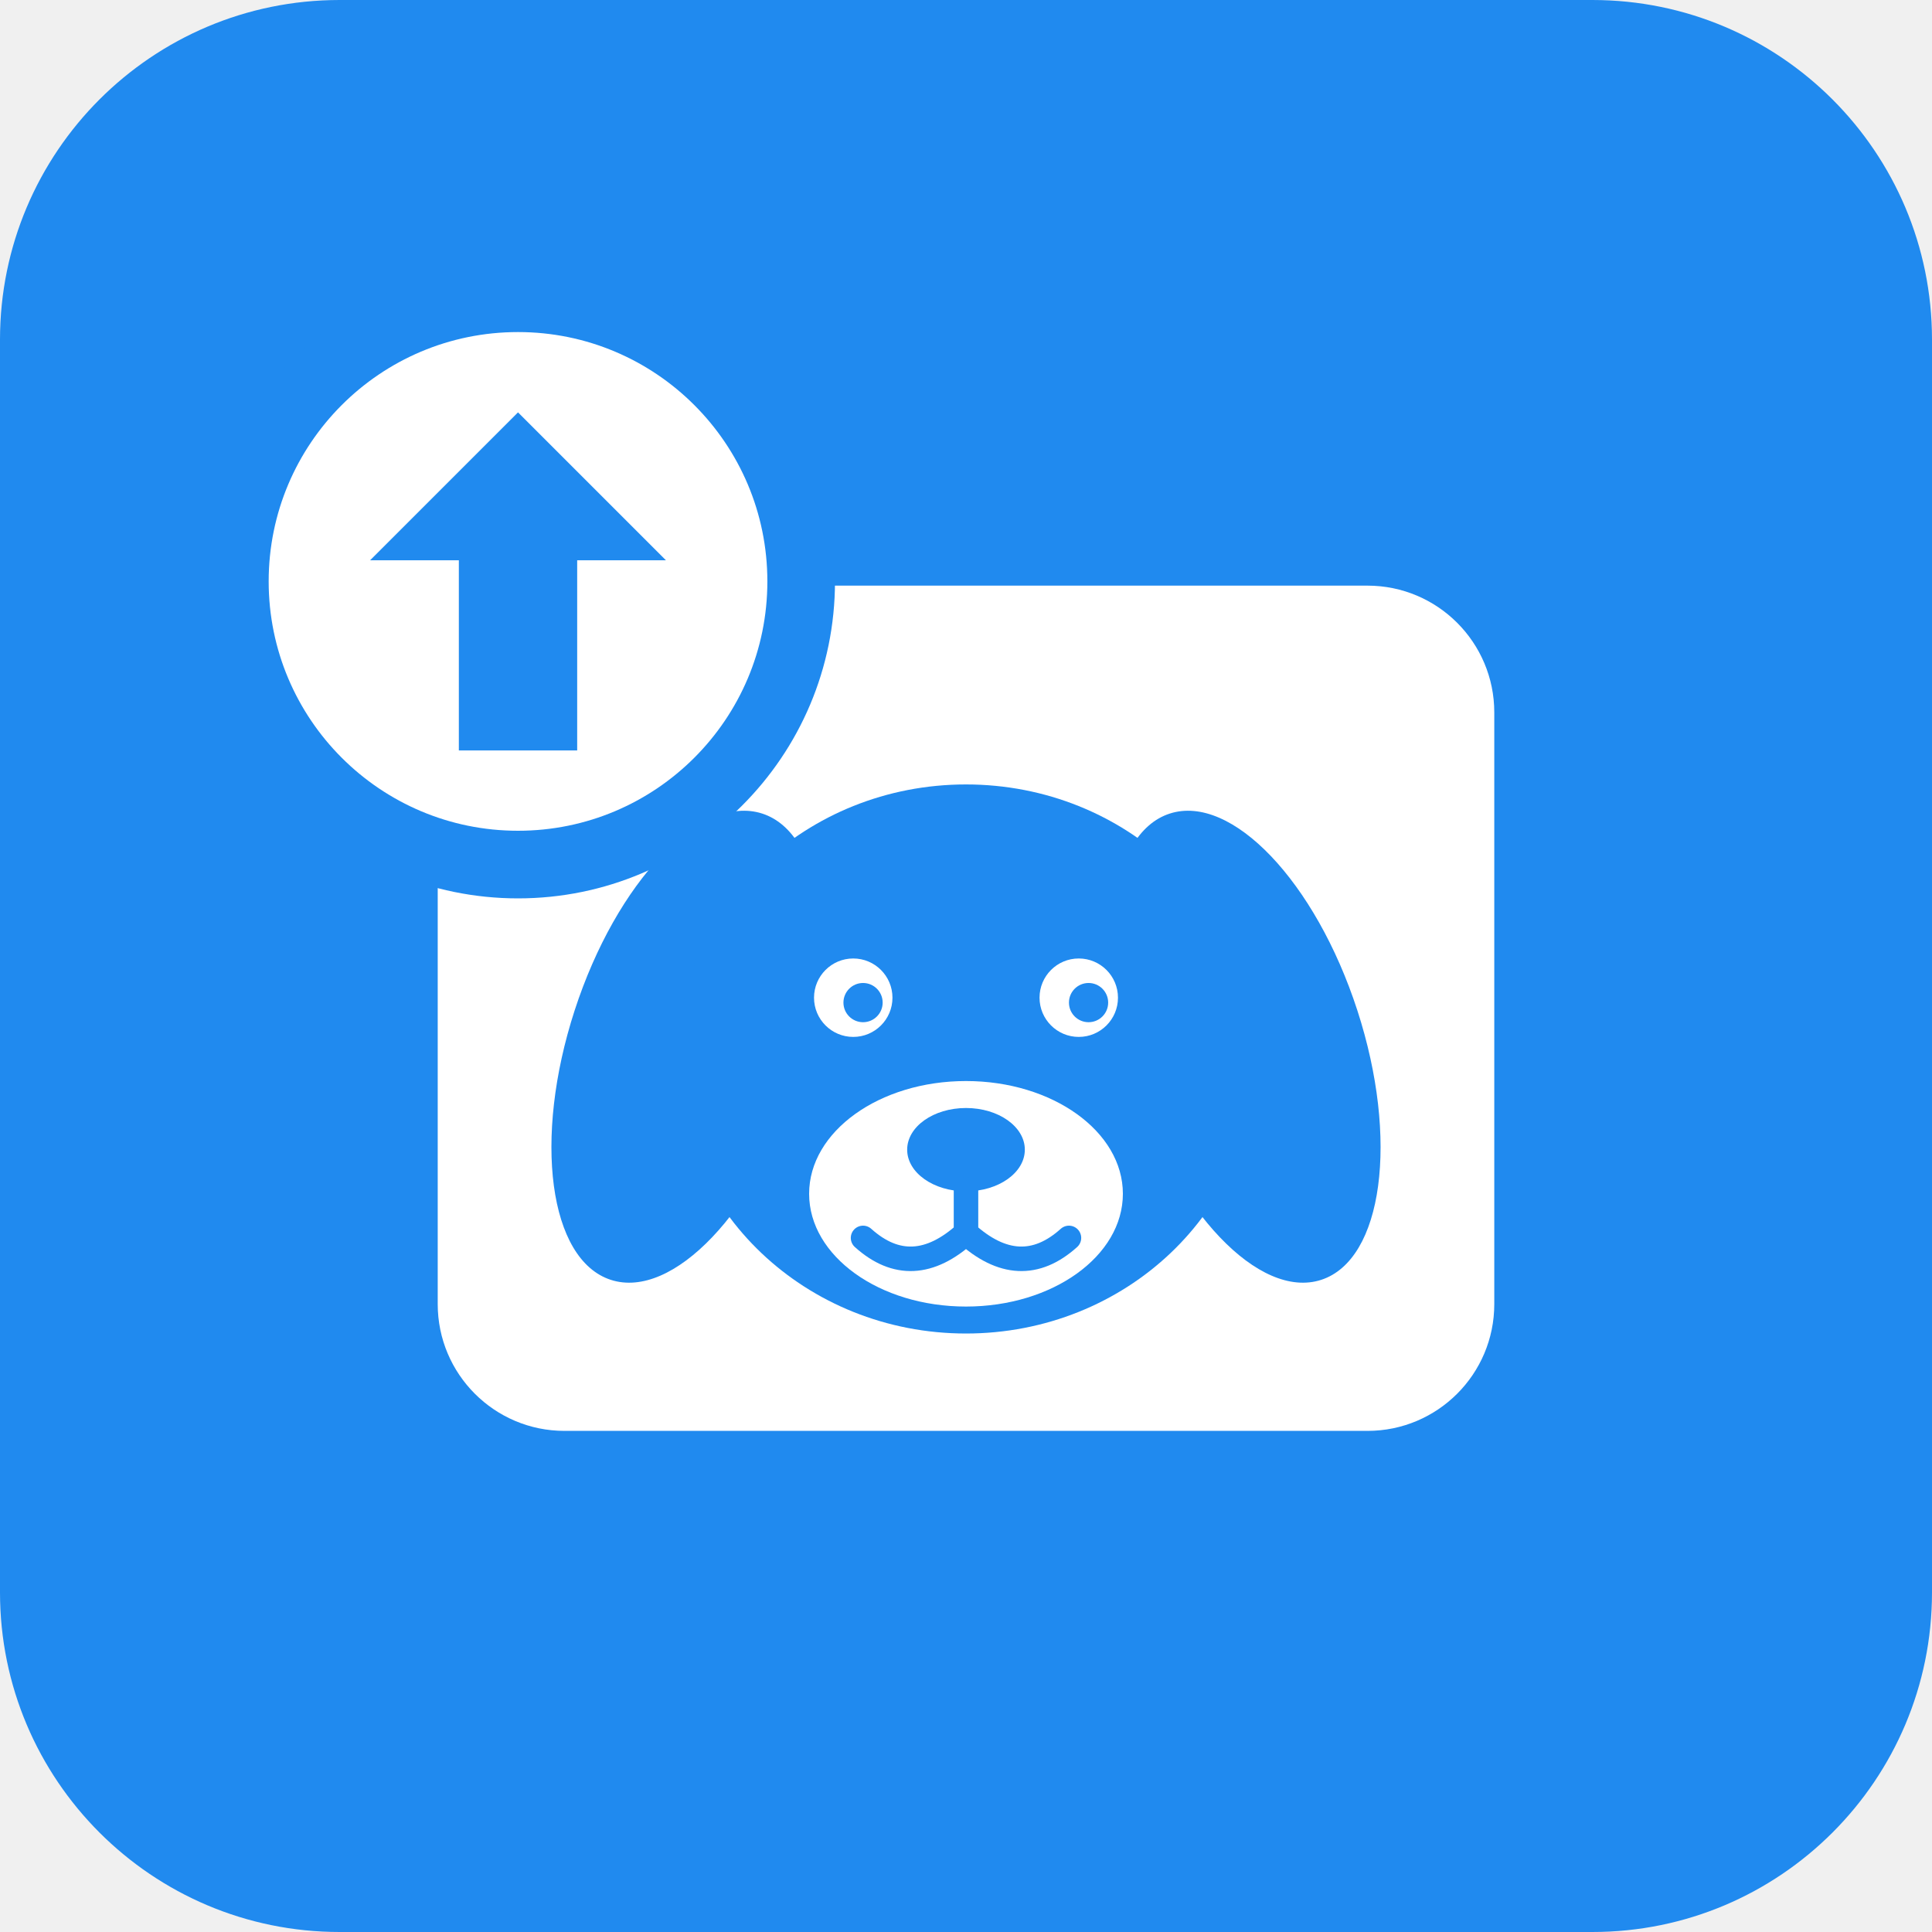
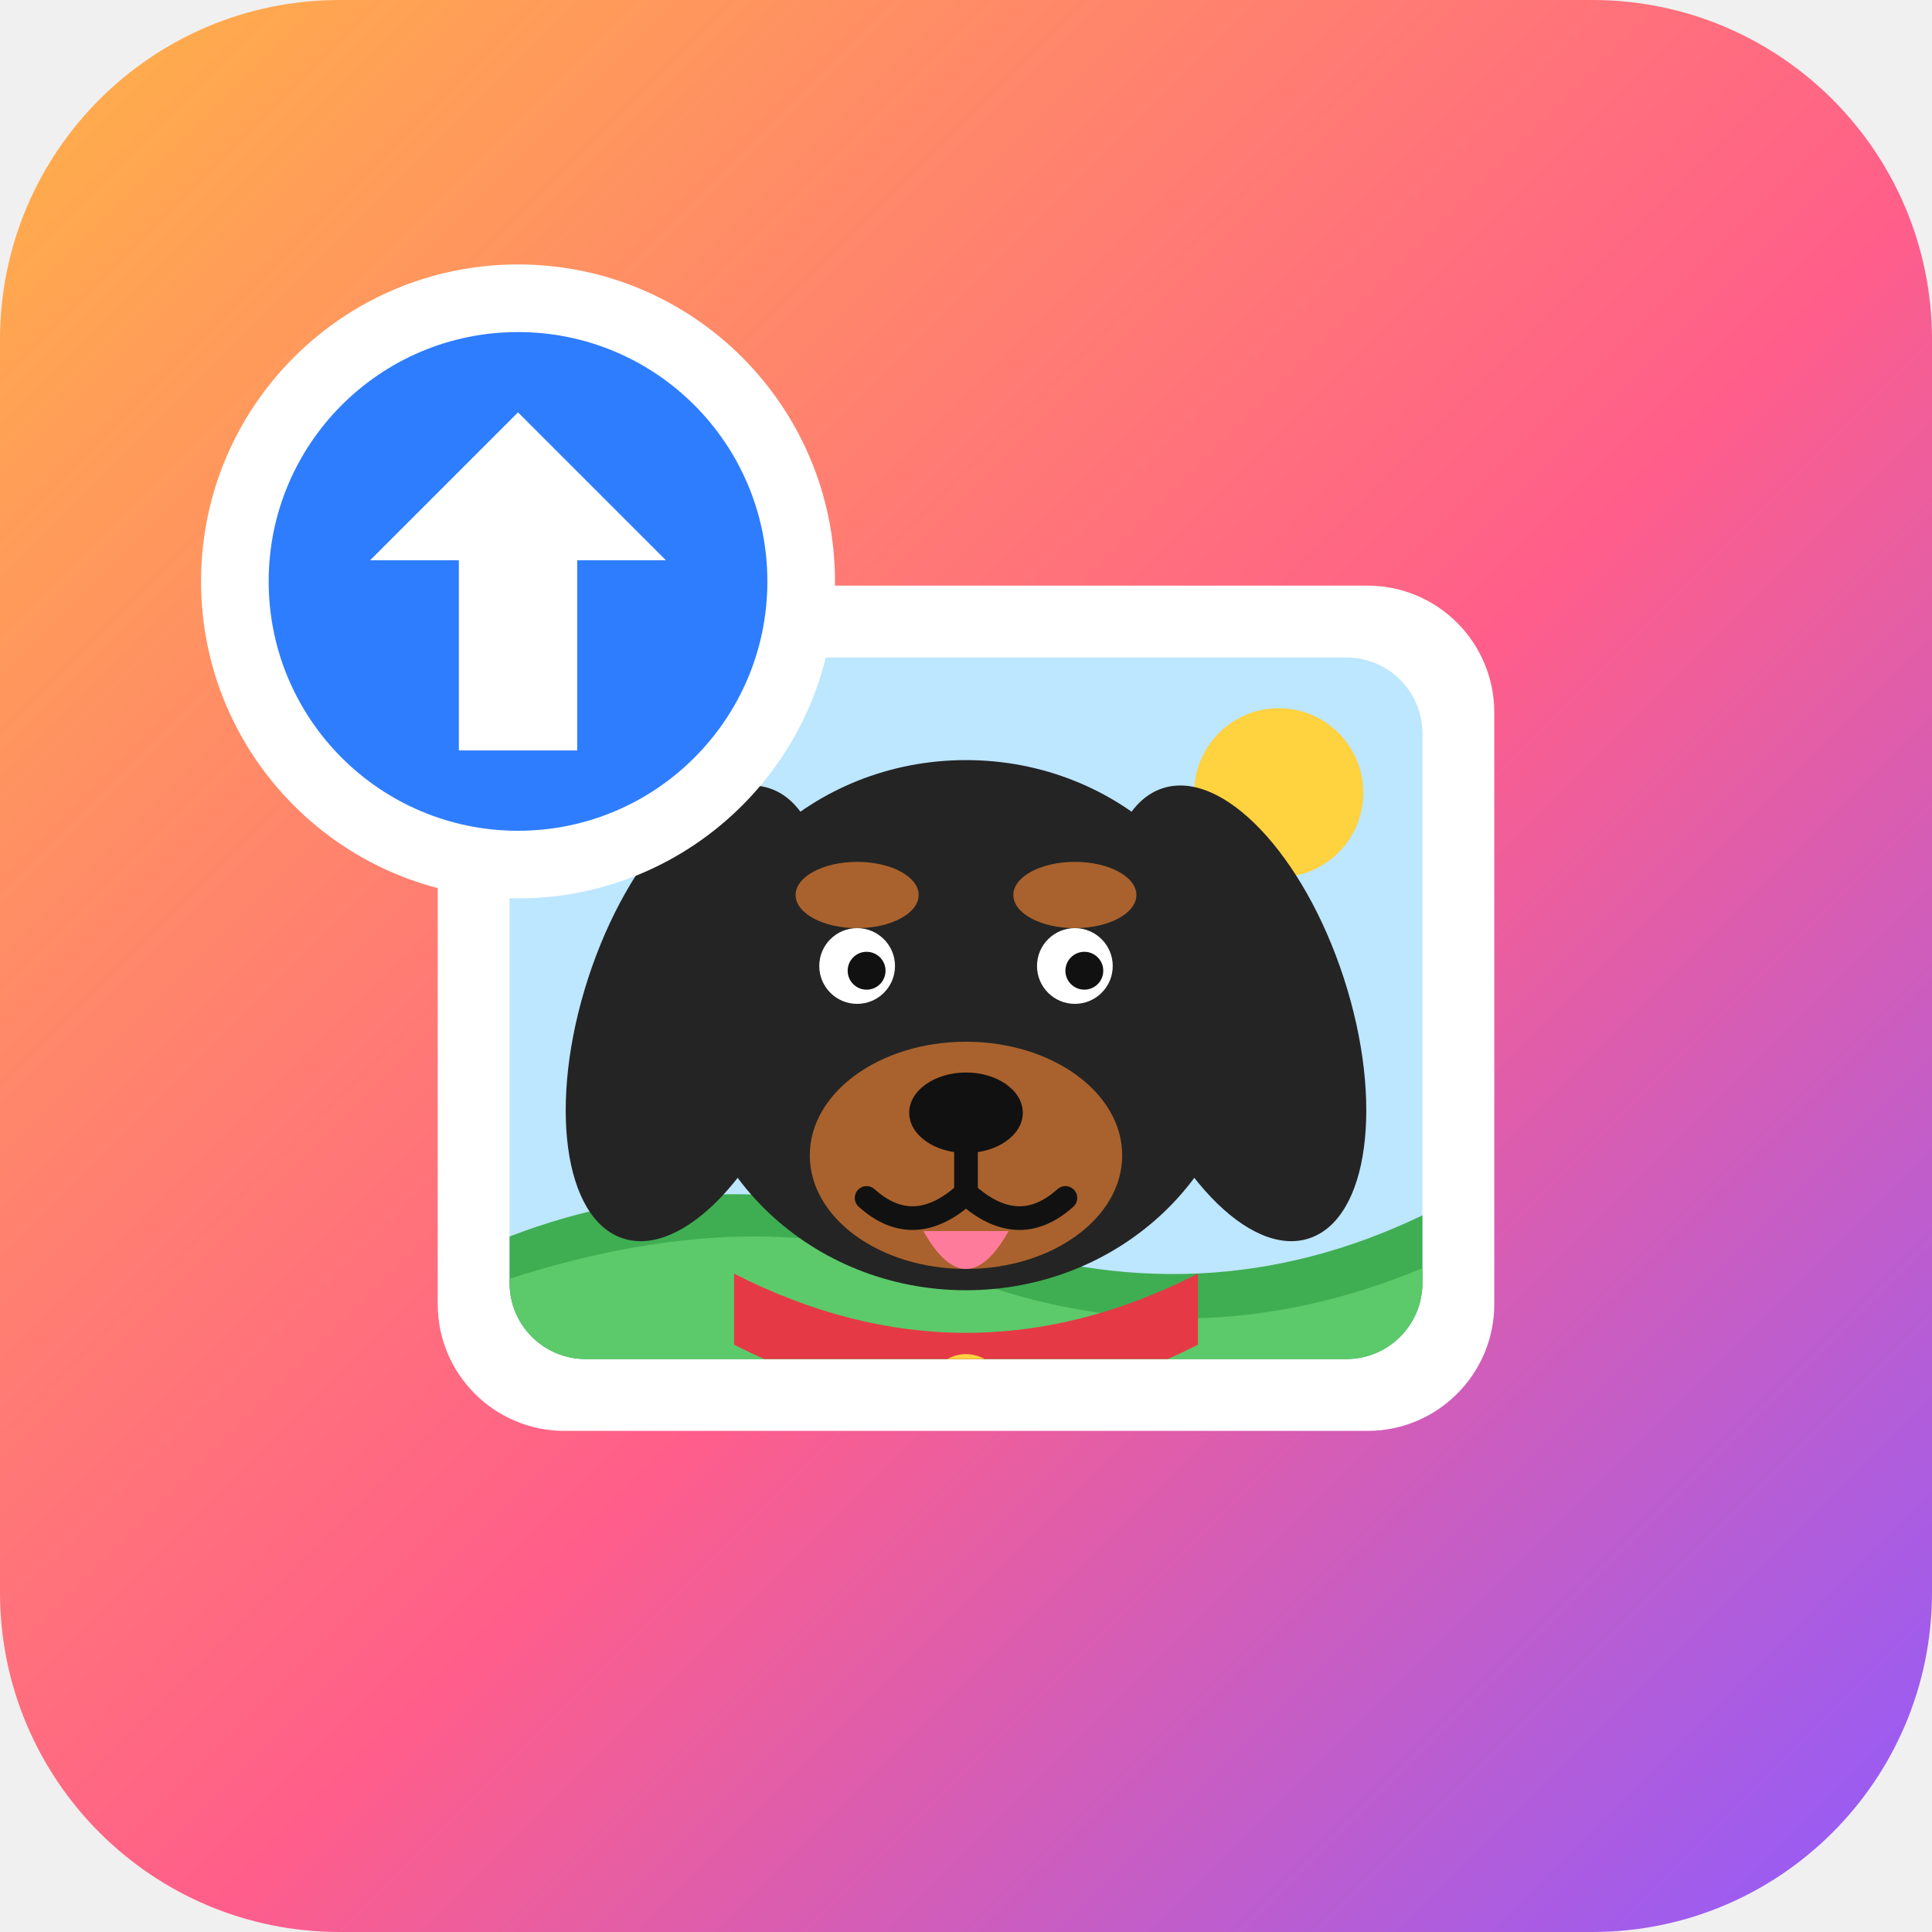
<svg xmlns="http://www.w3.org/2000/svg" width="1024" height="1024" viewBox="0 0 1024 1024">
-   <rect width="1024" height="1024" rx="180" fill="#208AEF" />
+   <defs>
+     <linearGradient id="bg" x1="0" y1="0" x2="1" y2="1">
+       <stop offset="0" stop-color="#FFB347" />
+       <stop offset="0.55" stop-color="#FF5E8A" />
+       <stop offset="1" stop-color="#8E5CFF" />
+     </linearGradient>
+   </defs>
+   <rect width="1024" height="1024" rx="180" fill="url(#bg)" />
  <g transform="translate(-61.44 -61.44) scale(1.12)">
    <rect x="262" y="332" width="500" height="400" rx="60" fill="#FFFFFF" />
    <clipPath id="picture">
      <rect x="296" y="366" width="432" height="332" rx="36" />
    </clipPath>
    <g clip-path="url(#picture)">
-       <g transform="translate(512 556) scale(1.16) translate(-512 -545)">
-         <ellipse cx="398" cy="540" rx="48" ry="100" transform="rotate(18 398 540)" fill="#208AEF" />
-         <ellipse cx="626" cy="540" rx="48" ry="100" transform="rotate(-18 626 540)" fill="#208AEF" />
-         <ellipse cx="512" cy="545" rx="118" ry="112" fill="#208AEF" />
-         <ellipse cx="512" cy="600" rx="64" ry="46" fill="#FFFFFF" />
-         <ellipse cx="512" cy="582" rx="24" ry="17" fill="#208AEF" />
-         <path d="M512 598 L512 616 M512 616 Q490 636 470 618 M512 616 Q534 636 554 618" stroke="#208AEF" stroke-width="10" stroke-linecap="round" fill="none" />
+       <rect x="296" y="366" width="432" height="332" fill="#BDE6FF" />
+       <circle cx="660" cy="430" r="40" fill="#FFD23F" />
+       <path d="M296 700 L296 640 Q400 600 512 640 Q624 680 728 630 L728 700 Z" fill="#3FAE52" />
+       <path d="M296 700 L296 660 Q420 620 512 660 Q620 700 728 655 L728 700 Z" fill="#5CC96A" />
+       <g transform="translate(512 540) scale(1.12) translate(-512 -545)">
+         <ellipse cx="398" cy="540" rx="48" ry="100" transform="rotate(18 398 540)" fill="#242424" />
+         <ellipse cx="626" cy="540" rx="48" ry="100" transform="rotate(-18 626 540)" fill="#242424" />
+         <ellipse cx="512" cy="545" rx="118" ry="112" fill="#242424" />
+         <ellipse cx="466" cy="490" rx="26" ry="14" fill="#A9622D" />
+         <ellipse cx="558" cy="490" rx="26" ry="14" fill="#A9622D" />
+         <ellipse cx="512" cy="600" rx="66" ry="48" fill="#A9622D" />
+         <path d="M494 632 Q512 664 530 632 Z" fill="#FF7B9C" />
+         <path d="M512 598 L512 616 M512 616 Q490 636 470 618 M512 616 Q534 636 554 618" stroke="#111111" stroke-width="10" stroke-linecap="round" fill="none" />
+         <ellipse cx="512" cy="582" rx="24" ry="17" fill="#111111" />
        <circle cx="466" cy="520" r="16" fill="#FFFFFF" />
        <circle cx="558" cy="520" r="16" fill="#FFFFFF" />
-         <circle cx="470" cy="522" r="8" fill="#208AEF" />
-         <circle cx="562" cy="522" r="8" fill="#208AEF" />
+         <circle cx="470" cy="522" r="8" fill="#111111" />
+         <circle cx="562" cy="522" r="8" fill="#111111" />
+         <path d="M414 650 Q512 700 610 650 L610 680 Q512 730 414 680 Z" fill="#E63946" />
+         <circle cx="512" cy="700" r="16" fill="#FFD23F" />
      </g>
    </g>
-     <circle cx="300" cy="330" r="150" fill="#208AEF" />
-     <circle cx="300" cy="330" r="118" fill="#FFFFFF" />
-     <path d="M300 250 L370 320 L328 320 L328 410 L272 410 L272 320 L230 320 Z" fill="#208AEF" />
+     <circle cx="300" cy="330" r="150" fill="#FFFFFF" />
+     <circle cx="300" cy="330" r="118" fill="#2E7DFF" />
+     <path d="M300 250 L370 320 L328 320 L328 410 L272 410 L272 320 L230 320 Z" fill="#FFFFFF" />
  </g>
</svg>
